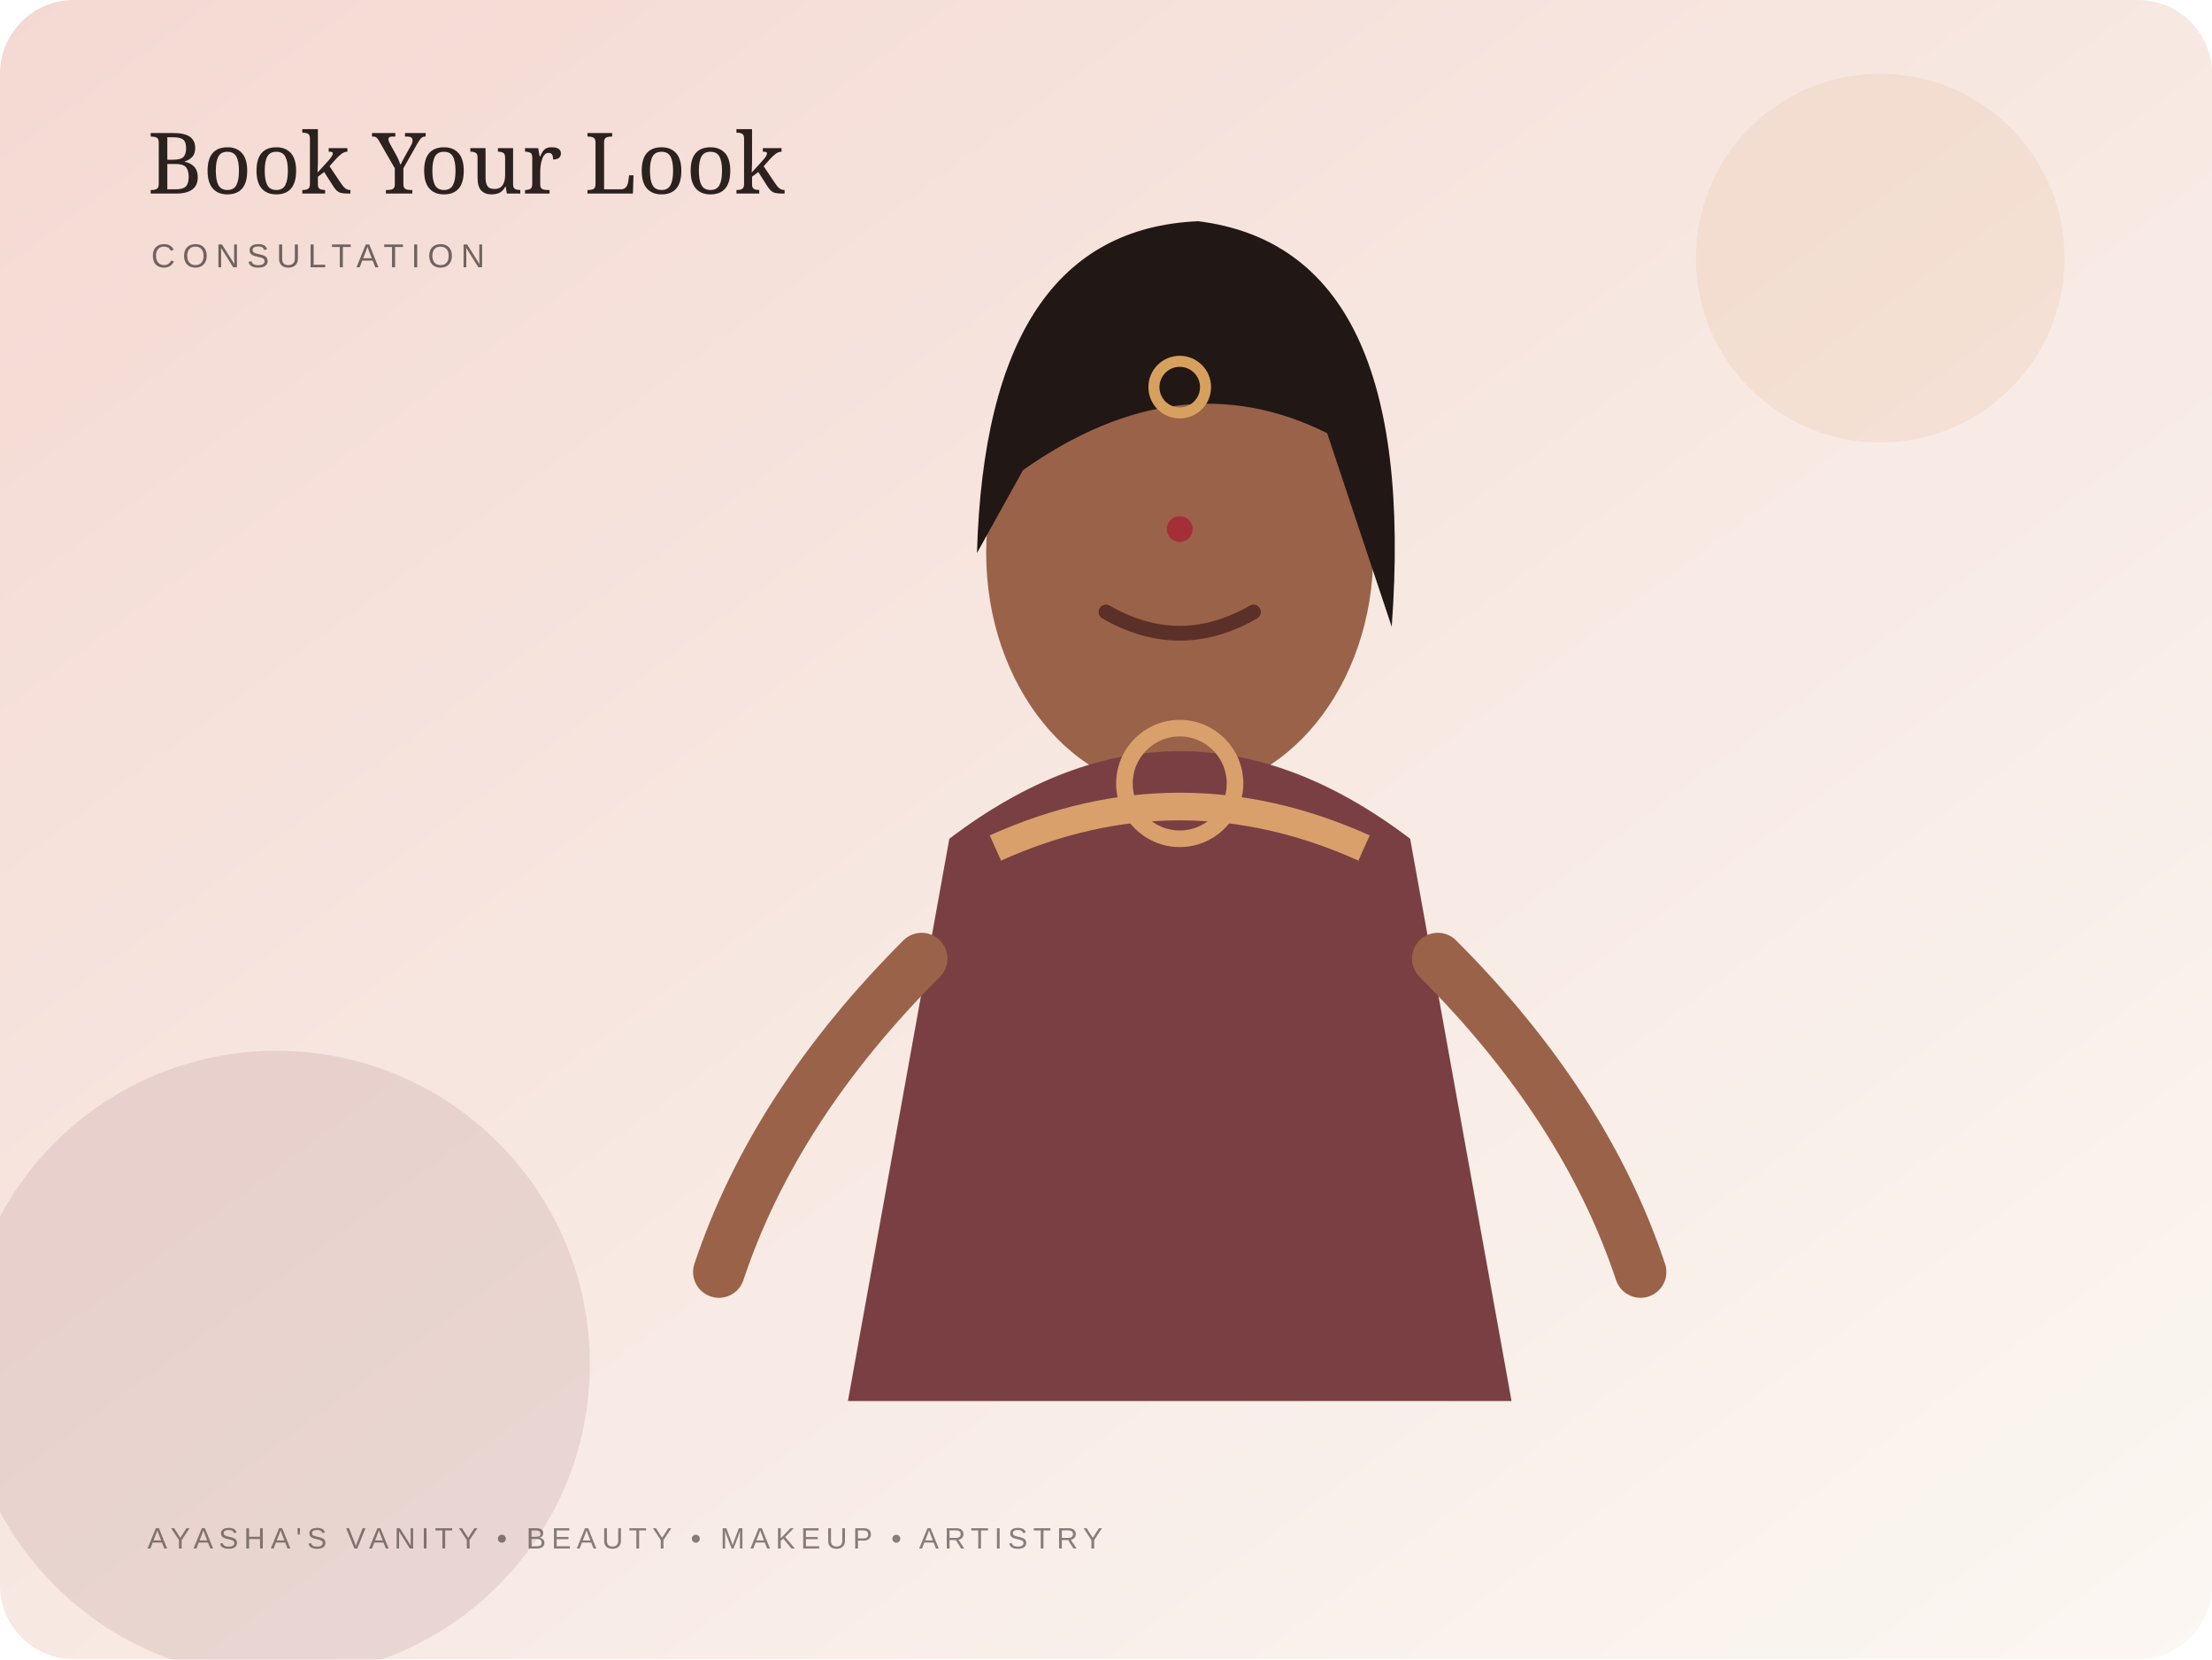
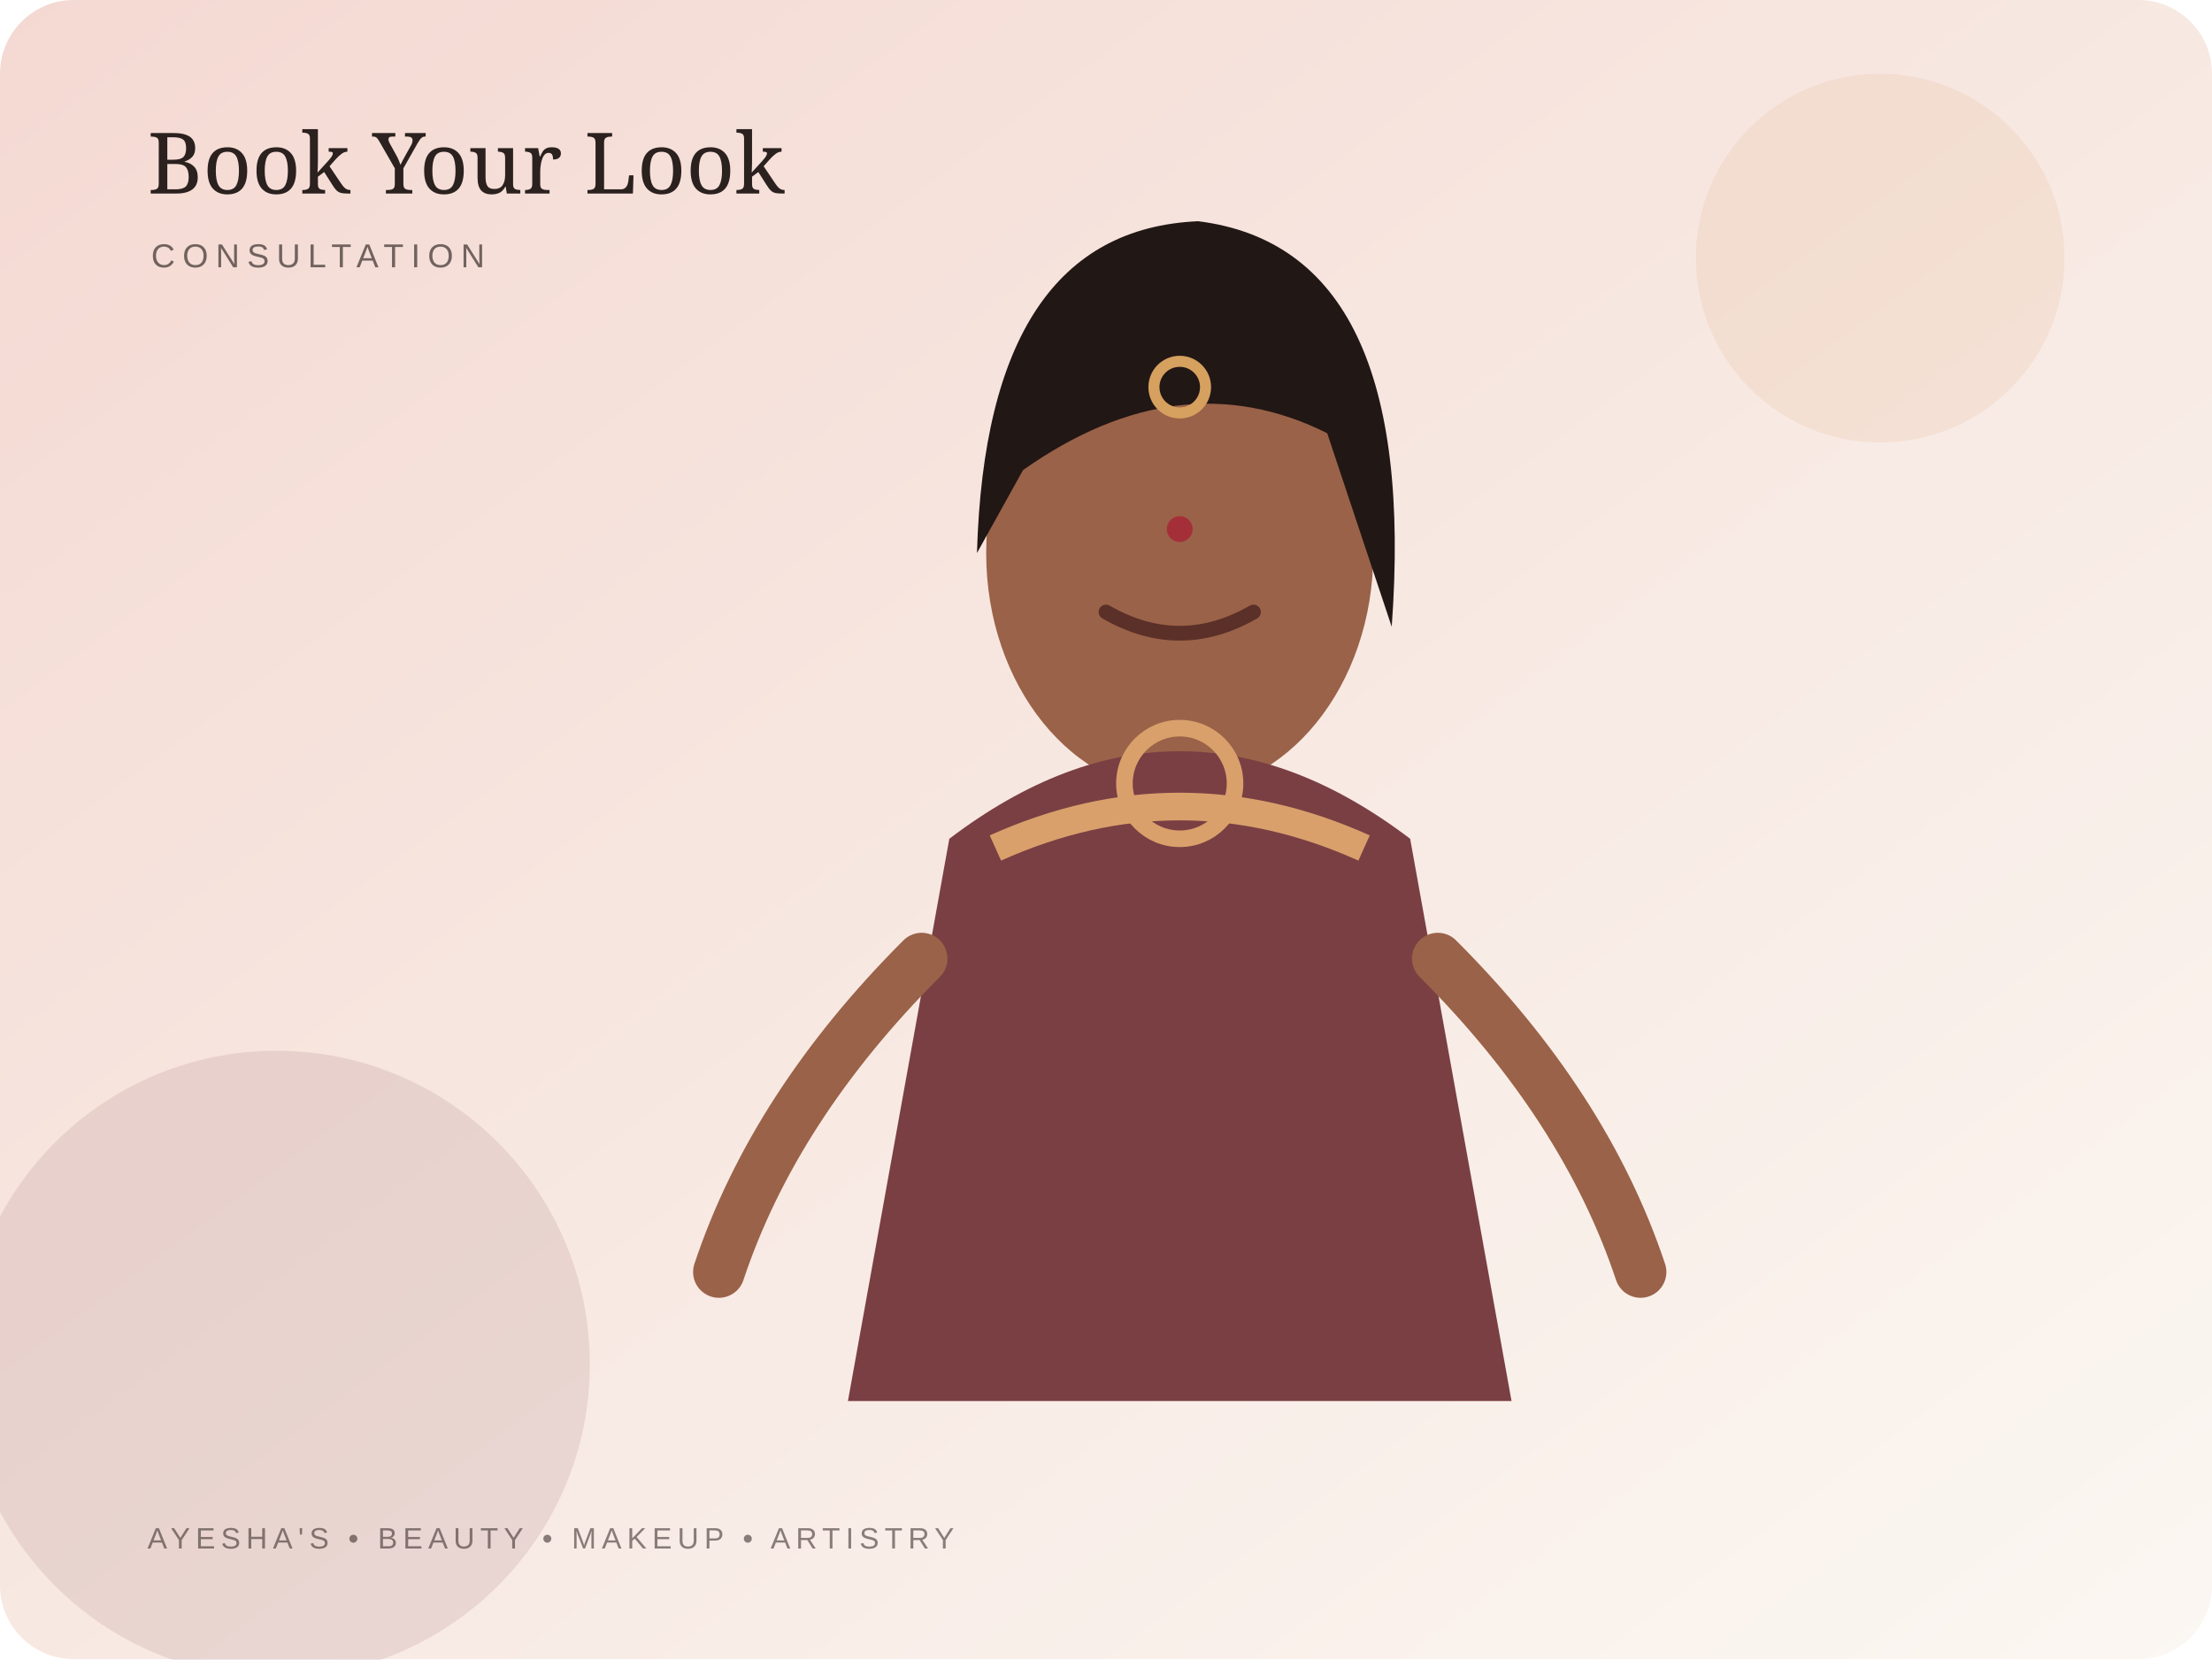
<svg xmlns="http://www.w3.org/2000/svg" width="1200" height="900" viewBox="0 0 1200 900">
  <defs>
    <linearGradient id="g" x1="0" x2="1" y1="0" y2="1">
      <stop stop-color="#f4d9d2" />
      <stop offset="1" stop-color="#fbf7f2" />
    </linearGradient>
  </defs>
  <rect width="1200" height="900" rx="40" fill="url(#g)" />
  <circle cx="1020" cy="140" r="100" fill="#d9a06b" opacity=".14" />
  <circle cx="150" cy="740" r="170" fill="#7a3f43" opacity=".12" />
  <g>
    <ellipse cx="640" cy="300" rx="105" ry="130" fill="#9a6248" />
    <path d="M530 300 Q535 125 650 120 Q770 135 755 340 L720 235 Q640 195 555 255Z" fill="#211715" />
    <path d="M600 332 Q640 355 680 332" fill="none" stroke="#5a3028" stroke-width="8" stroke-linecap="round" />
    <circle cx="640" cy="287" r="7" fill="#a52f39" />
    <circle cx="640" cy="210" r="14" fill="none" stroke="#d6a05f" stroke-width="6" />
    <path d="M515 455 Q640 360 765 455 L820 760 L460 760Z" fill="#7a3f43" />
    <path d="M540 460 Q640 415 740 460" fill="none" stroke="#d9a06b" stroke-width="15" />
    <circle cx="640" cy="425" r="30" fill="none" stroke="#d9a06b" stroke-width="9" />
    <path d="M500 520 Q420 600 390 690" stroke="#9a6248" stroke-width="28" stroke-linecap="round" />
    <path d="M780 520 Q860 600 890 690" stroke="#9a6248" stroke-width="28" stroke-linecap="round" />
  </g>
  <text x="80" y="105" font-family="Georgia,serif" font-size="46" fill="#2b211f">Book Your Look</text>
  <text x="82" y="145" font-family="Arial,sans-serif" font-size="18" letter-spacing="4" fill="#2b211f" opacity=".65">CONSULTATION</text>
-   <text x="80" y="840" font-family="Arial,sans-serif" font-size="16" letter-spacing="3" fill="#2b211f" opacity=".55">AYASHA'S VANITY • BEAUTY • MAKEUP • ARTISTRY</text>
+   <text x="80" y="840" font-family="Arial,sans-serif" font-size="16" letter-spacing="3" fill="#2b211f" opacity=".55">AYESHA'S • BEAUTY • MAKEUP • ARTISTRY</text>
</svg>
